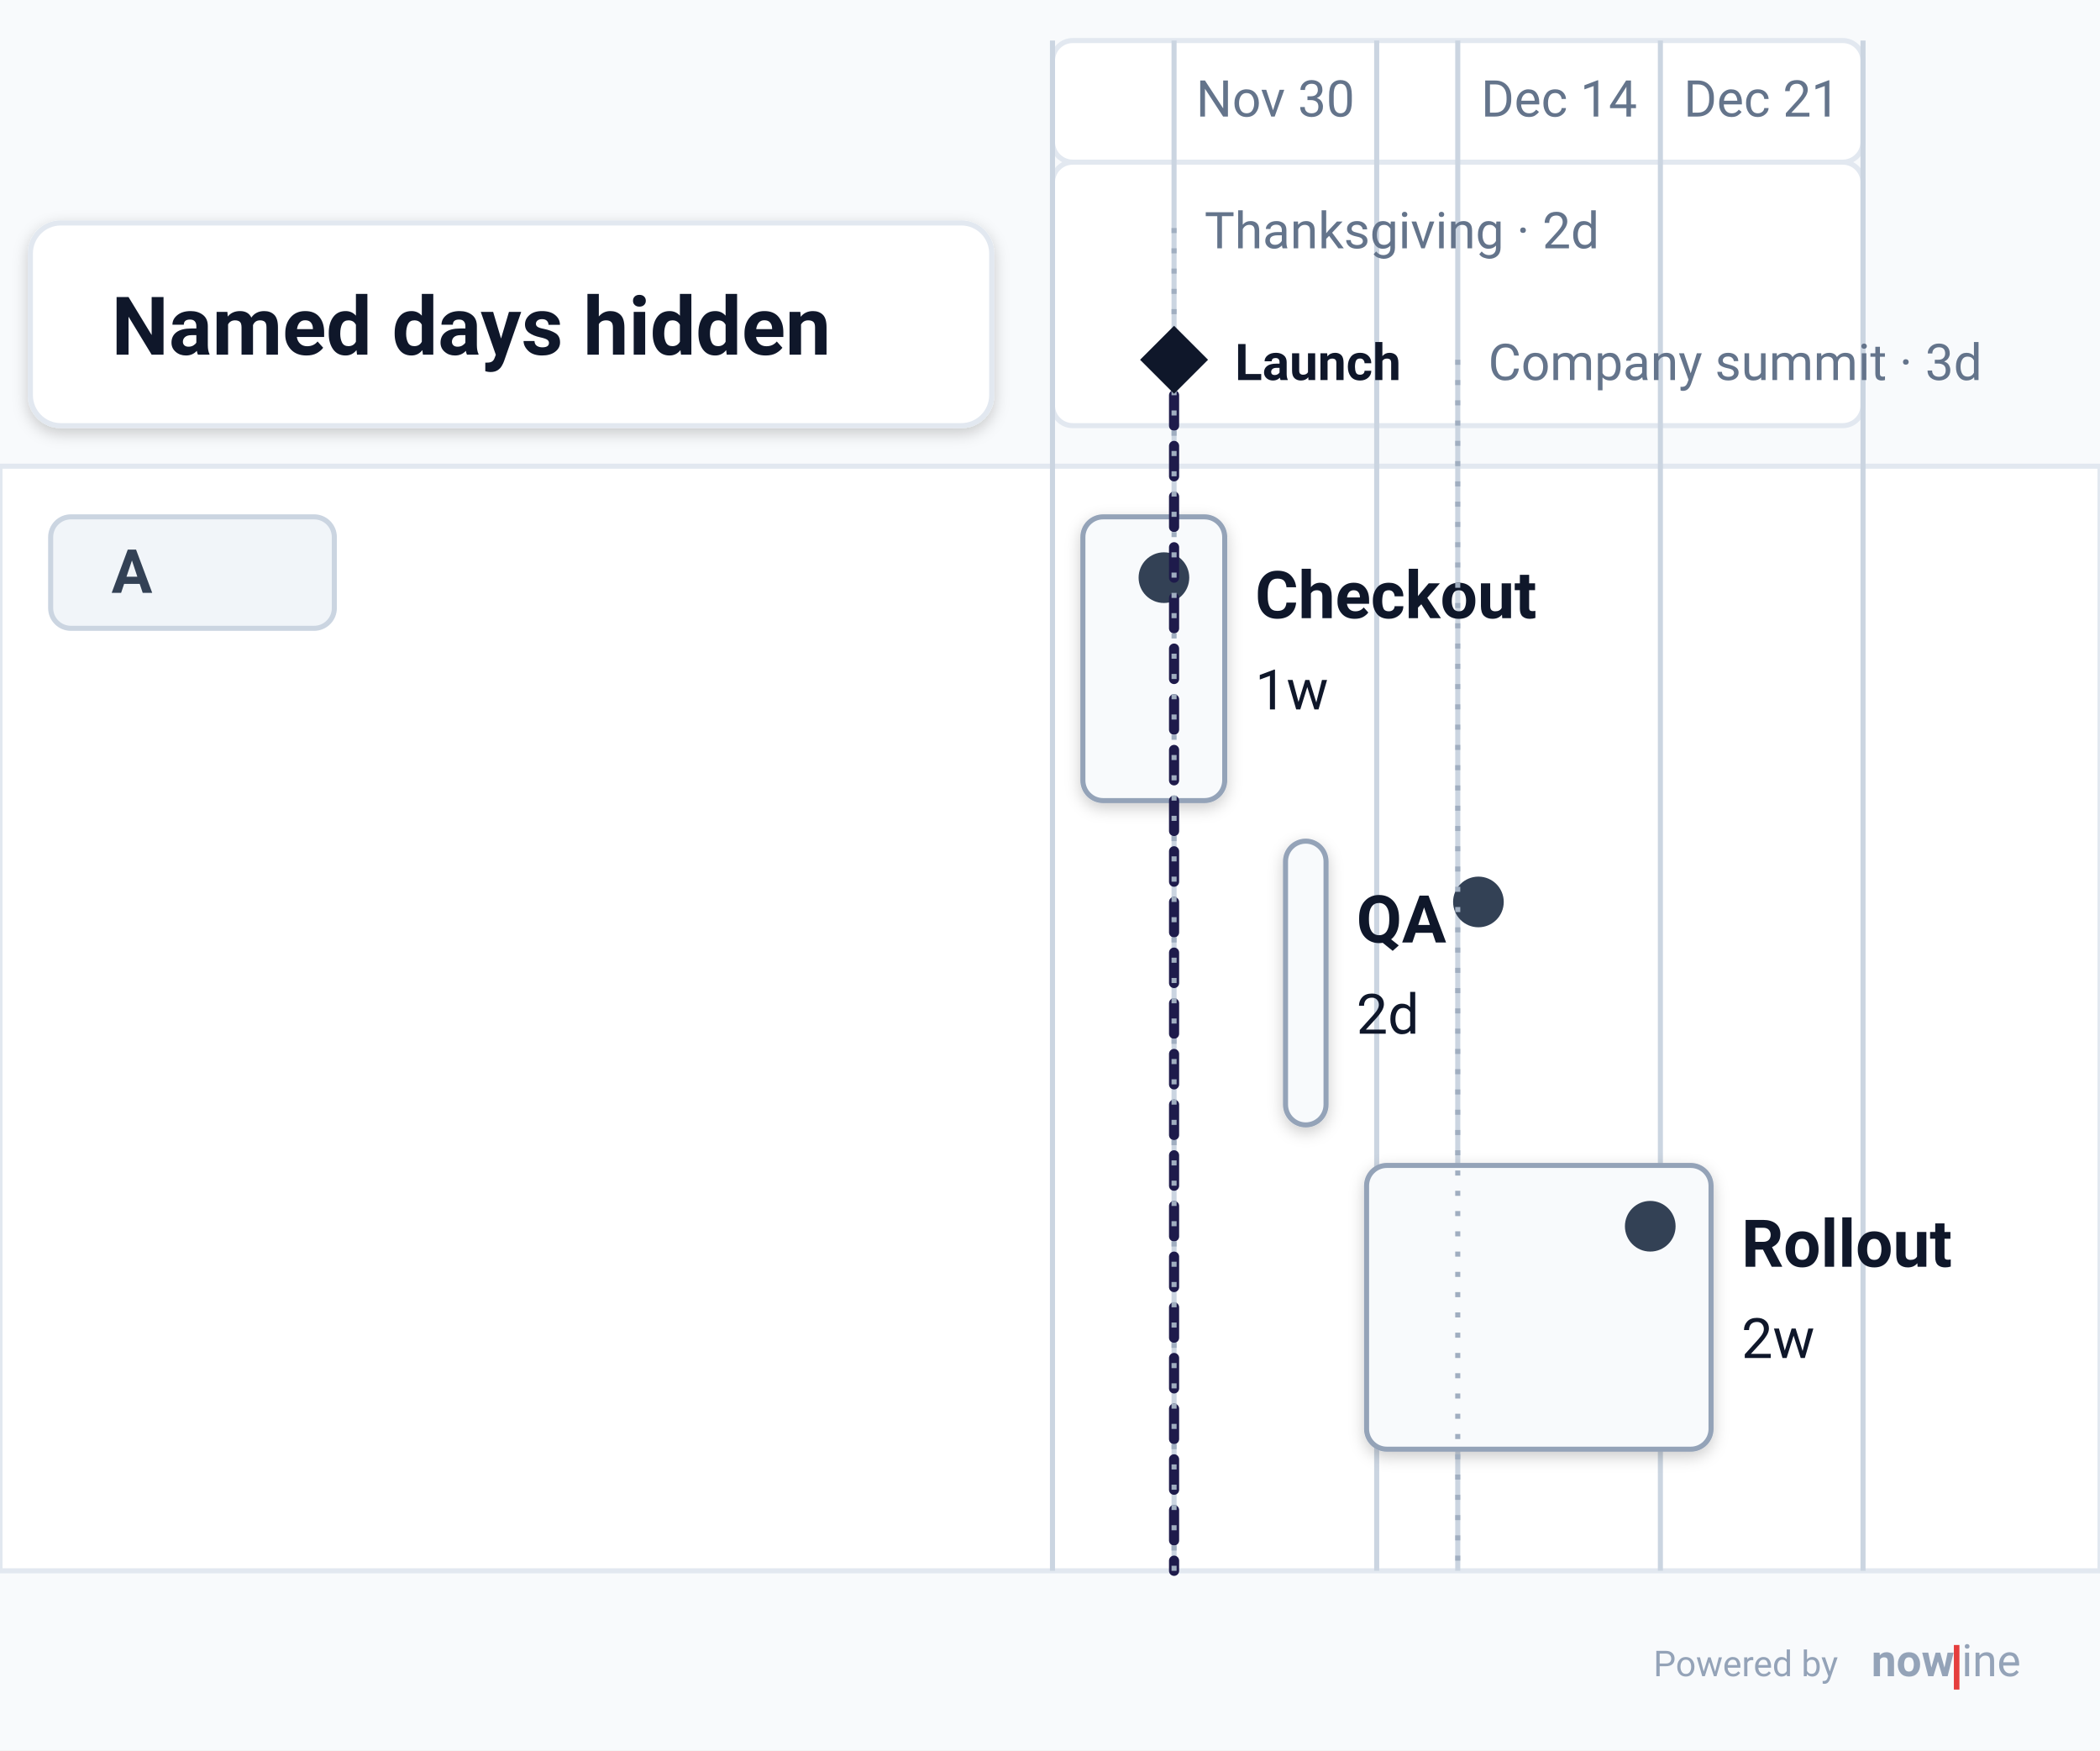
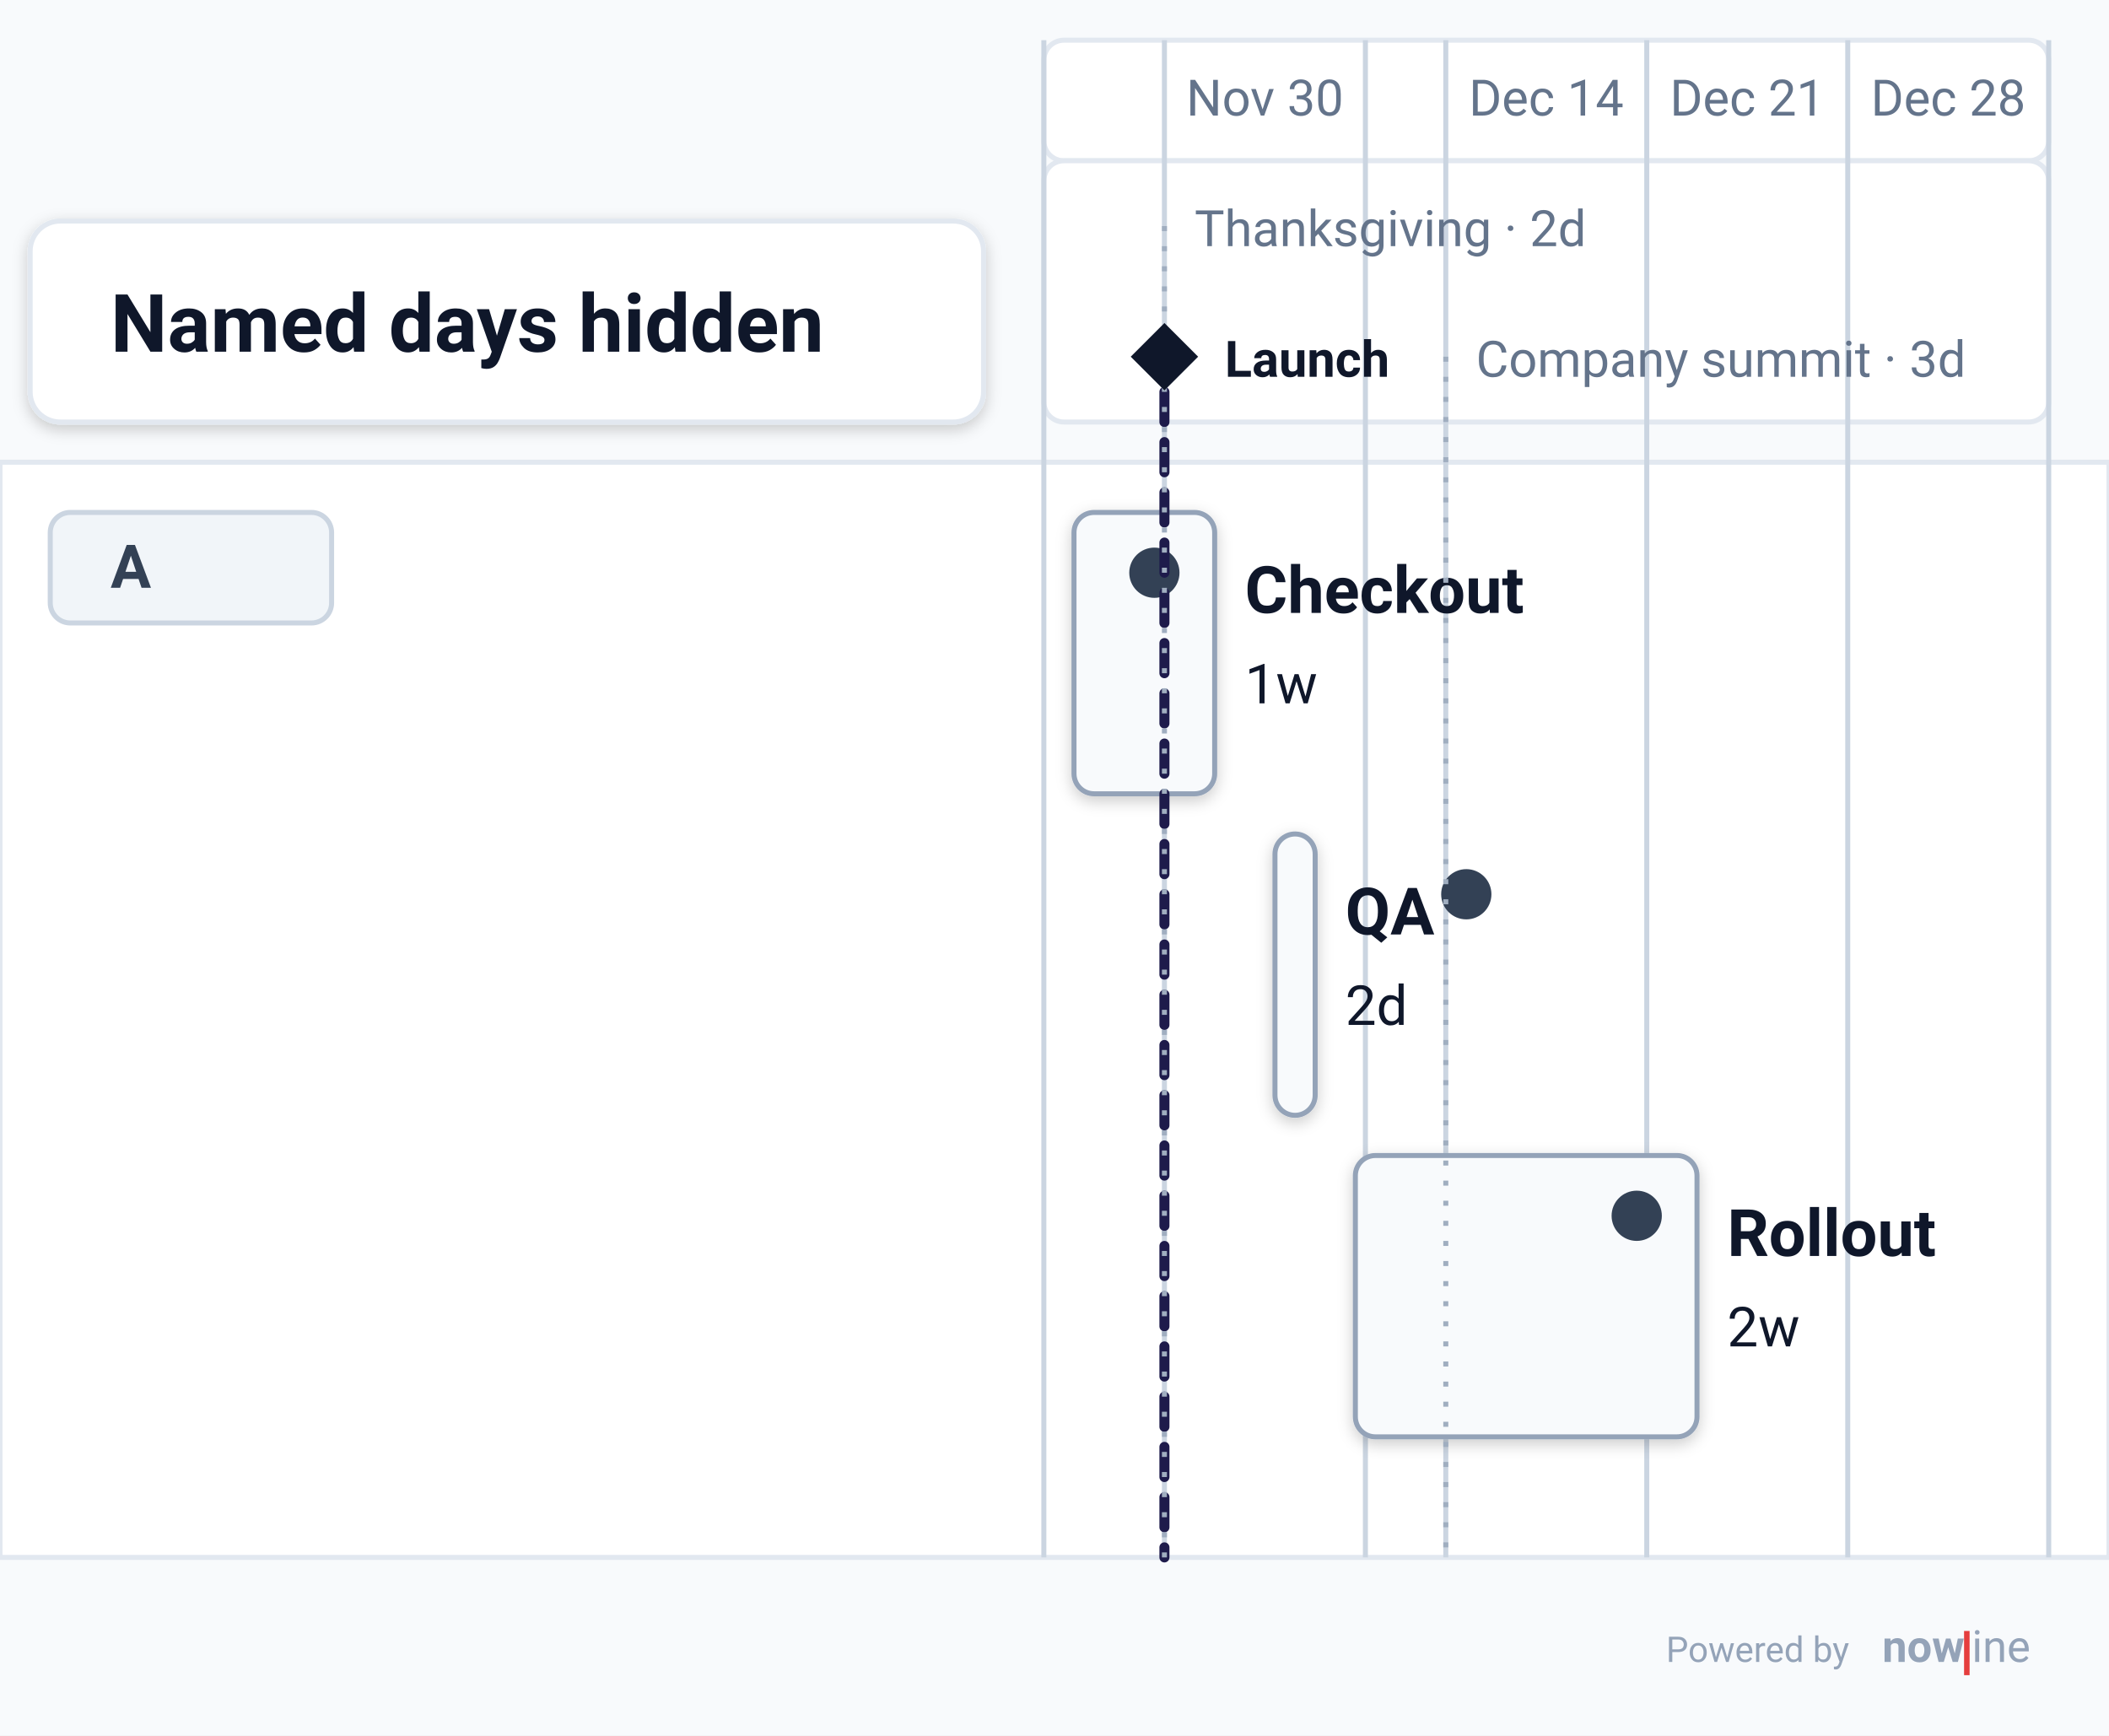
- <svg xmlns="http://www.w3.org/2000/svg" data-generator="nowline" data-theme="light" height="345.44" viewBox="0 0 414.54 345.44" width="414.54">
+ <svg xmlns="http://www.w3.org/2000/svg" data-generator="nowline" data-theme="light" height="345.44" viewBox="0 0 419.76 345.44" width="419.76">
  <defs>
    <filter height="200%" id="nl-0-root-shadow-subtle" width="200%" x="-50%" y="-50%">
      <feGaussianBlur in="SourceAlpha" stdDeviation="1.5" />
      <feOffset dx="0" dy="1" result="offsetblur" />
      <feComponentTransfer>
        <feFuncA type="linear" slope="0.2" />
      </feComponentTransfer>
      <feMerge>
        <feMergeNode />
        <feMergeNode in="SourceGraphic" />
      </feMerge>
    </filter>
    <filter height="200%" id="nl-0-root-shadow-soft" width="200%" x="-50%" y="-50%">
      <feGaussianBlur in="SourceAlpha" stdDeviation="5" />
      <feOffset dx="0" dy="3" result="offsetblur" />
      <feComponentTransfer>
        <feFuncA type="linear" slope="0.3" />
      </feComponentTransfer>
      <feMerge>
        <feMergeNode />
        <feMergeNode in="SourceGraphic" />
      </feMerge>
    </filter>
    <filter height="200%" id="nl-0-root-shadow-hard" width="200%" x="-50%" y="-50%">
      <feGaussianBlur in="SourceAlpha" stdDeviation="0" />
      <feOffset dx="2" dy="2" result="offsetblur" />
      <feComponentTransfer>
        <feFuncA type="linear" slope="0.45" />
      </feComponentTransfer>
      <feMerge>
        <feMergeNode />
        <feMergeNode in="SourceGraphic" />
      </feMerge>
    </filter>
    <marker id="nl-0-root-arrow" viewBox="0 0 10 10" refX="9" refY="5" markerWidth="7" markerHeight="7" orient="auto">
      <path d="M 0 0 L 10 5 L 0 10 z" fill="#475569" />
    </marker>
    <marker id="nl-0-root-arrow-light" viewBox="0 0 10 10" refX="9" refY="5" markerWidth="7" markerHeight="7" orient="auto">
      <path d="M 0 0 L 10 5 L 0 10 z" fill="#94a3b8" />
    </marker>
    <marker id="nl-0-root-arrow-dark" viewBox="0 0 10 10" refX="9" refY="5" markerWidth="7" markerHeight="7" orient="auto">
      <path d="M 0 0 L 10 5 L 0 10 z" fill="#0f172a" />
    </marker>
  </defs>
-   <rect fill="#f8fafc" height="345.44" width="414.54" x="0" y="0" />
+   <rect fill="#f8fafc" height="345.44" width="419.76" x="0" y="0" />
  <g data-layer="timeline">
-     <rect fill="#ffffff" height="24" rx="4" ry="4" stroke="#e2e8f0" stroke-width="1" width="160" x="207.76" y="8" />
-     <rect fill="#ffffff" height="52" rx="4" ry="4" stroke="#e2e8f0" stroke-width="1" width="160" x="207.76" y="32" />
+     <rect fill="#ffffff" height="24" rx="4" ry="4" stroke="#e2e8f0" stroke-width="1" width="200" x="207.76" y="8" />
+     <rect fill="#ffffff" height="52" rx="4" ry="4" stroke="#e2e8f0" stroke-width="1" width="200" x="207.76" y="32" />
    <text fill="#64748b" font-family="system-ui, -apple-system, &quot;Segoe UI&quot;, Roboto, sans-serif" font-size="10" text-anchor="middle" x="251.76" y="23">Nov 30</text>
    <text fill="#64748b" font-family="system-ui, -apple-system, &quot;Segoe UI&quot;, Roboto, sans-serif" font-size="10" text-anchor="middle" x="307.76" y="23">Dec 14</text>
    <text fill="#64748b" font-family="system-ui, -apple-system, &quot;Segoe UI&quot;, Roboto, sans-serif" font-size="10" text-anchor="middle" x="347.76" y="23">Dec 21</text>
+     <text fill="#64748b" font-family="system-ui, -apple-system, &quot;Segoe UI&quot;, Roboto, sans-serif" font-size="10" text-anchor="middle" x="387.76" y="23">Dec 28</text>
  </g>
  <g data-id="a" data-layer="swimlane-bg">
-     <rect fill="#ffffff" height="218" stroke="#e2e8f0" stroke-width="1" width="414.54" x="0" y="92" />
+     <rect fill="#ffffff" height="218" stroke="#e2e8f0" stroke-width="1" width="419.76" x="0" y="92" />
  </g>
  <g data-layer="grid">
    <line stroke="#cbd5e1" stroke-width="1" x1="207.76" x2="207.76" y1="8" y2="310" />
    <line stroke="#cbd5e1" stroke-width="1" x1="231.76" x2="231.76" y1="8" y2="310" />
    <line stroke="#cbd5e1" stroke-width="1" x1="271.76" x2="271.76" y1="8" y2="310" />
    <line stroke="#cbd5e1" stroke-width="1" x1="287.76" x2="287.76" y1="8" y2="310" />
    <line stroke="#cbd5e1" stroke-width="1" x1="327.76" x2="327.76" y1="8" y2="310" />
    <line stroke="#cbd5e1" stroke-width="1" x1="367.76" x2="367.76" y1="8" y2="310" />
+     <line stroke="#cbd5e1" stroke-width="1" x1="407.76" x2="407.76" y1="8" y2="310" />
  </g>
  <g data-id="a" data-layer="swimlane">
    <rect fill="#f1f5f9" height="22" rx="4" ry="4" stroke="#cbd5e1" stroke-width="1" width="56" x="10" y="102" />
    <text fill="#334155" font-family="system-ui, -apple-system, &quot;Segoe UI&quot;, Roboto, sans-serif" font-size="12" font-weight="600" x="22" y="117">A</text>
    <g data-id="checkout" data-layer="item">
      <rect fill="#f8fafc" filter="url(#nl-0-root-shadow-subtle)" height="56" rx="4" ry="4" stroke="#94a3b8" stroke-width="1" width="28" x="213.76" y="102" />
      <circle cx="229.76" cy="114" fill="#334155" r="5" />
      <text fill="#0f172a" font-family="system-ui, -apple-system, &quot;Segoe UI&quot;, Roboto, sans-serif" font-size="13" font-weight="600" x="247.76" y="122">Checkout</text>
      <text fill="#0f172a" font-family="system-ui, -apple-system, &quot;Segoe UI&quot;, Roboto, sans-serif" font-size="11" x="247.76" y="140">1w</text>
    </g>
    <g data-id="qa" data-layer="item">
      <rect fill="#f8fafc" filter="url(#nl-0-root-shadow-subtle)" height="56" rx="4" ry="4" stroke="#94a3b8" stroke-width="1" width="8" x="253.76" y="166" />
      <circle cx="291.84" cy="178" fill="#334155" r="5" />
      <text fill="#0f172a" font-family="system-ui, -apple-system, &quot;Segoe UI&quot;, Roboto, sans-serif" font-size="13" font-weight="600" x="267.76" y="186">QA</text>
      <text fill="#0f172a" font-family="system-ui, -apple-system, &quot;Segoe UI&quot;, Roboto, sans-serif" font-size="11" x="267.76" y="204">2d</text>
    </g>
    <g data-id="rollout" data-layer="item">
      <rect fill="#f8fafc" filter="url(#nl-0-root-shadow-subtle)" height="56" rx="4" ry="4" stroke="#94a3b8" stroke-width="1" width="68" x="269.76" y="230" />
      <circle cx="325.76" cy="242" fill="#334155" r="5" />
      <text fill="#0f172a" font-family="system-ui, -apple-system, &quot;Segoe UI&quot;, Roboto, sans-serif" font-size="13" font-weight="600" x="343.76" y="250">Rollout</text>
      <text fill="#0f172a" font-family="system-ui, -apple-system, &quot;Segoe UI&quot;, Roboto, sans-serif" font-size="11" x="343.76" y="268">2w</text>
    </g>
  </g>
  <line stroke="#1e1b4b" stroke-dasharray="6 4" stroke-linecap="round" stroke-width="2" x1="231.76" x2="231.76" y1="78" y2="310" />
  <g data-layer="non-working-label">
    <line stroke="#a0aec0" stroke-dasharray="1 3" stroke-width="1" x1="231.76" x2="231.76" y1="45" y2="310" />
    <text fill="#64748b" font-family="system-ui, -apple-system, &quot;Segoe UI&quot;, Roboto, sans-serif" font-size="10" x="237.76" y="49">Thanksgiving · 2d</text>
    <line stroke="#a0aec0" stroke-dasharray="1 3" stroke-width="1" x1="287.76" x2="287.76" y1="71" y2="310" />
    <text fill="#64748b" font-family="system-ui, -apple-system, &quot;Segoe UI&quot;, Roboto, sans-serif" font-size="10" x="293.76" y="75">Company summit · 3d</text>
  </g>
  <g data-id="launch" data-layer="milestone">
    <path d="M231.76 65 L237.76 71 L231.76 77 L225.76 71 Z" fill="#0f172a" stroke="#0f172a" stroke-width="1" />
    <text fill="#0f172a" font-family="system-ui, -apple-system, &quot;Segoe UI&quot;, Roboto, sans-serif" font-size="10" font-weight="600" x="243.76" y="75">Launch</text>
  </g>
  <g data-id="nl-0-root-header" data-layer="header">
    <rect fill="#ffffff" filter="url(#nl-0-root-shadow-subtle)" height="40" rx="6" ry="6" stroke="#e2e8f0" stroke-width="1" width="189.76" x="6" y="44" />
    <text fill="#0f172a" font-family="system-ui, -apple-system, &quot;Segoe UI&quot;, Roboto, sans-serif" font-size="16" font-weight="600" x="22" y="70">Named days hidden</text>
  </g>
  <a aria-label="Powered by nowline" href="https://nowline.io" rel="noopener" target="_blank">
    <g data-layer="attribution">
-       <g transform="translate(326.38 322) scale(0.22)">
+       <g transform="translate(331.6 322) scale(0.22)">
        <text fill="#94a3b8" font-family="system-ui, -apple-system, &quot;Segoe UI&quot;, Roboto, sans-serif" font-size="32" font-weight="400" x="0" y="40">Powered by</text>
        <text fill="#94a3b8" font-family="system-ui, -apple-system, &quot;Segoe UI&quot;, Roboto, sans-serif" font-size="40" font-weight="700" x="195.6" y="40">now</text>
        <rect fill="#e53e3e" height="40" width="5" x="269.6" y="12" />
        <text fill="#94a3b8" font-family="system-ui, -apple-system, &quot;Segoe UI&quot;, Roboto, sans-serif" font-size="40" font-weight="400" x="276.6" y="40">ine</text>
      </g>
    </g>
  </a>
</svg>
